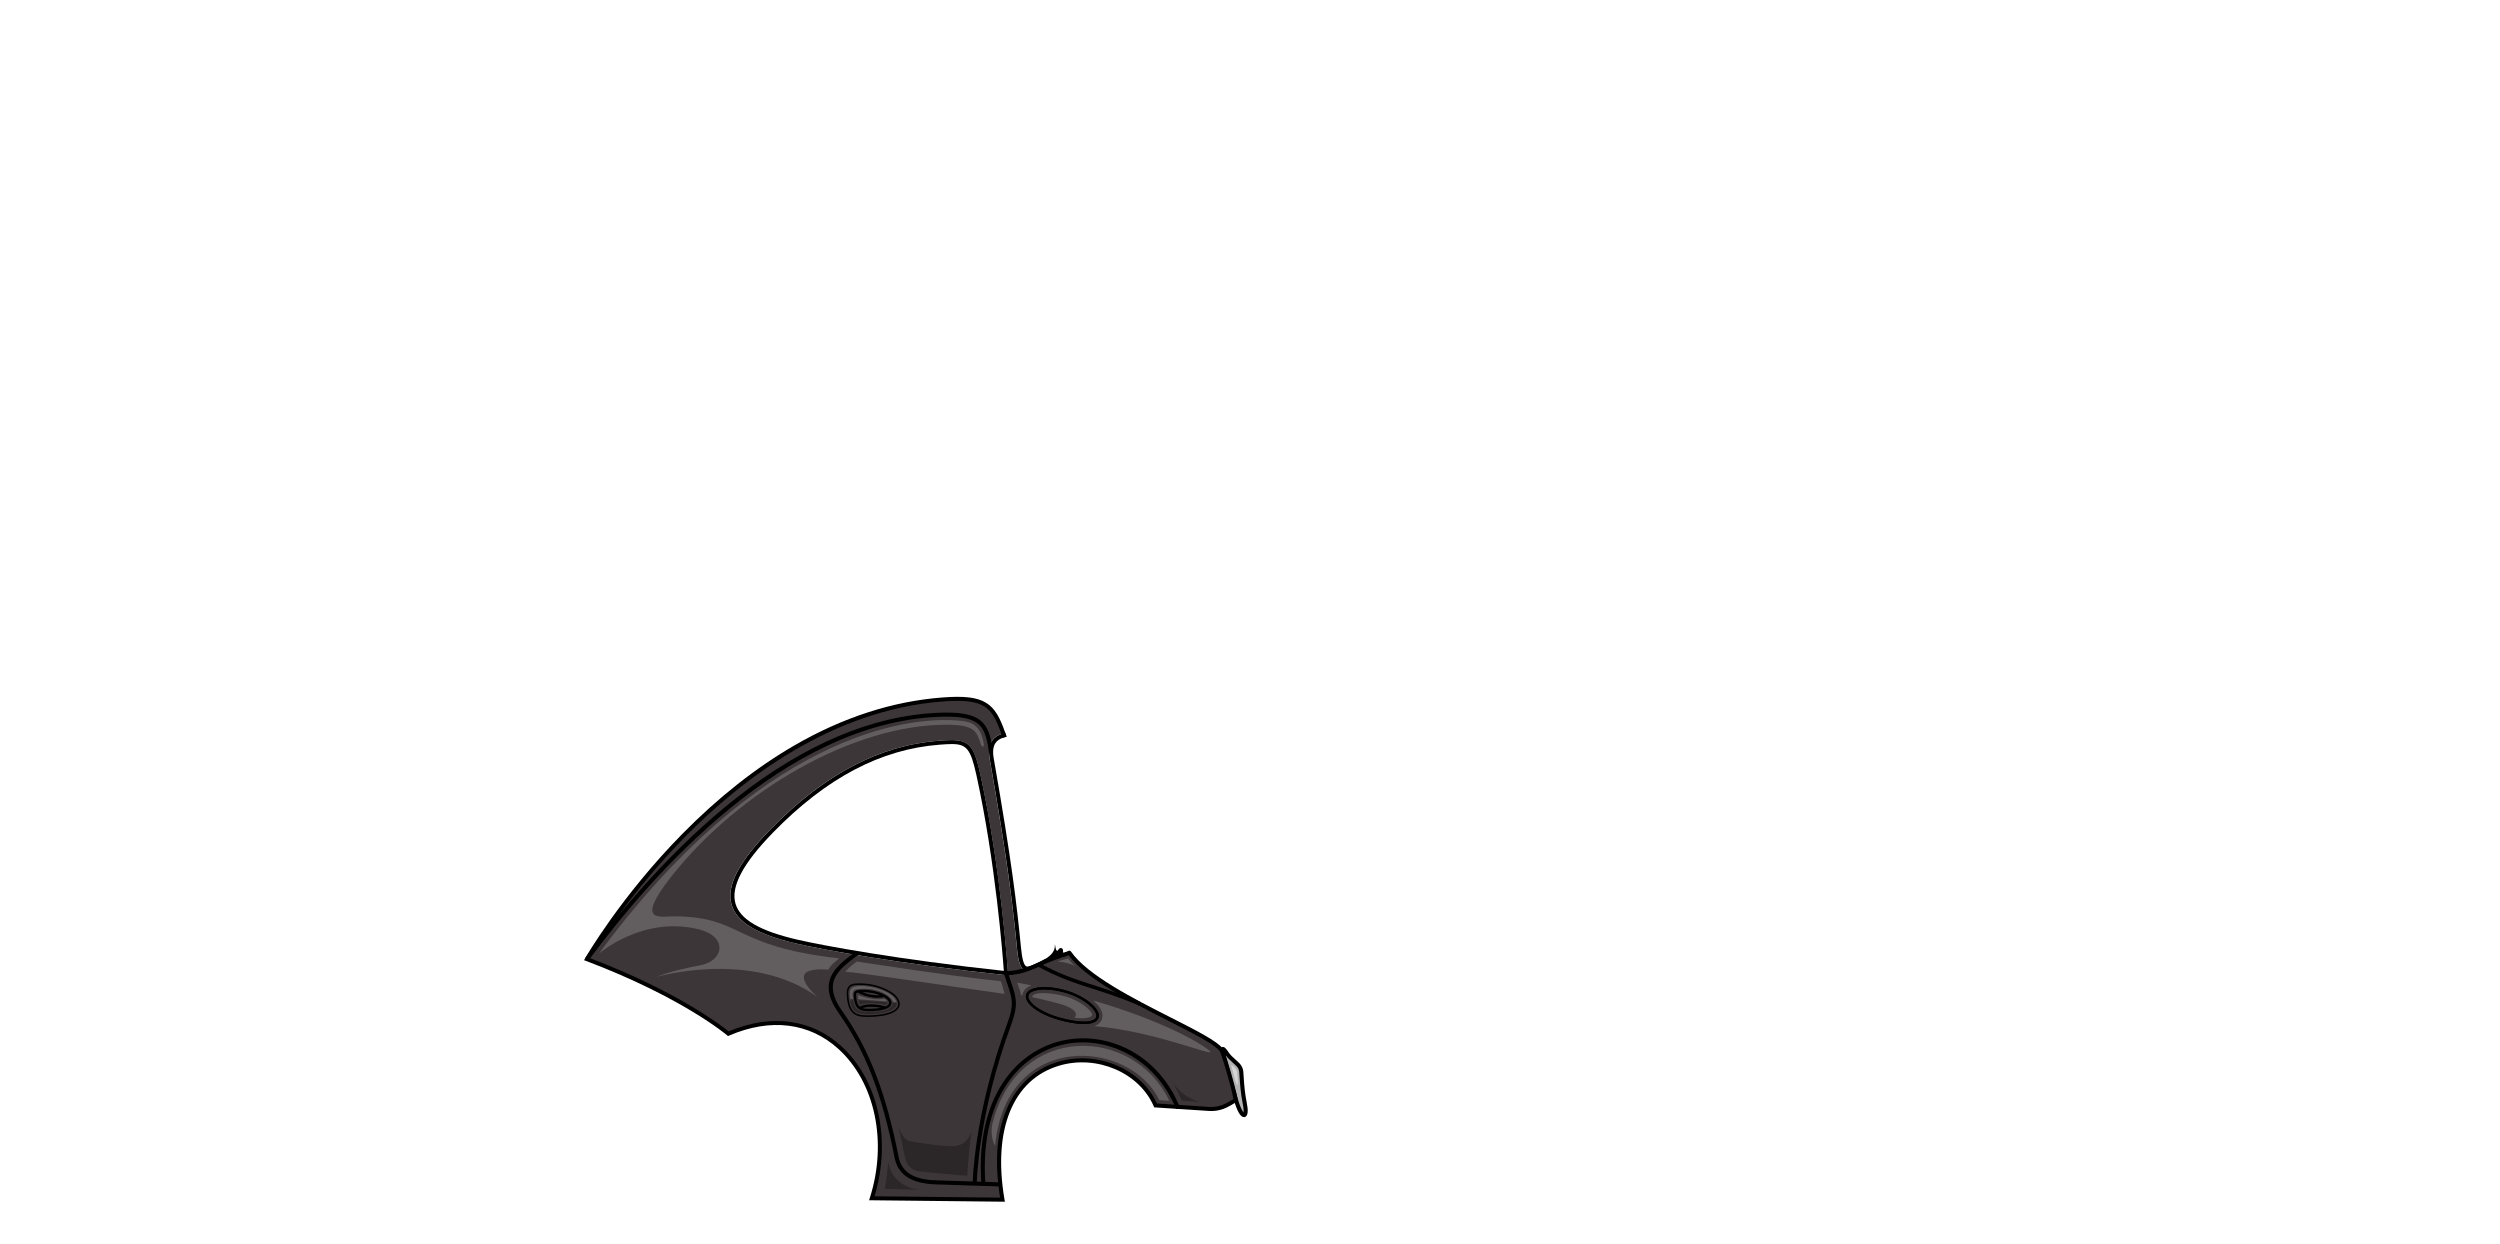
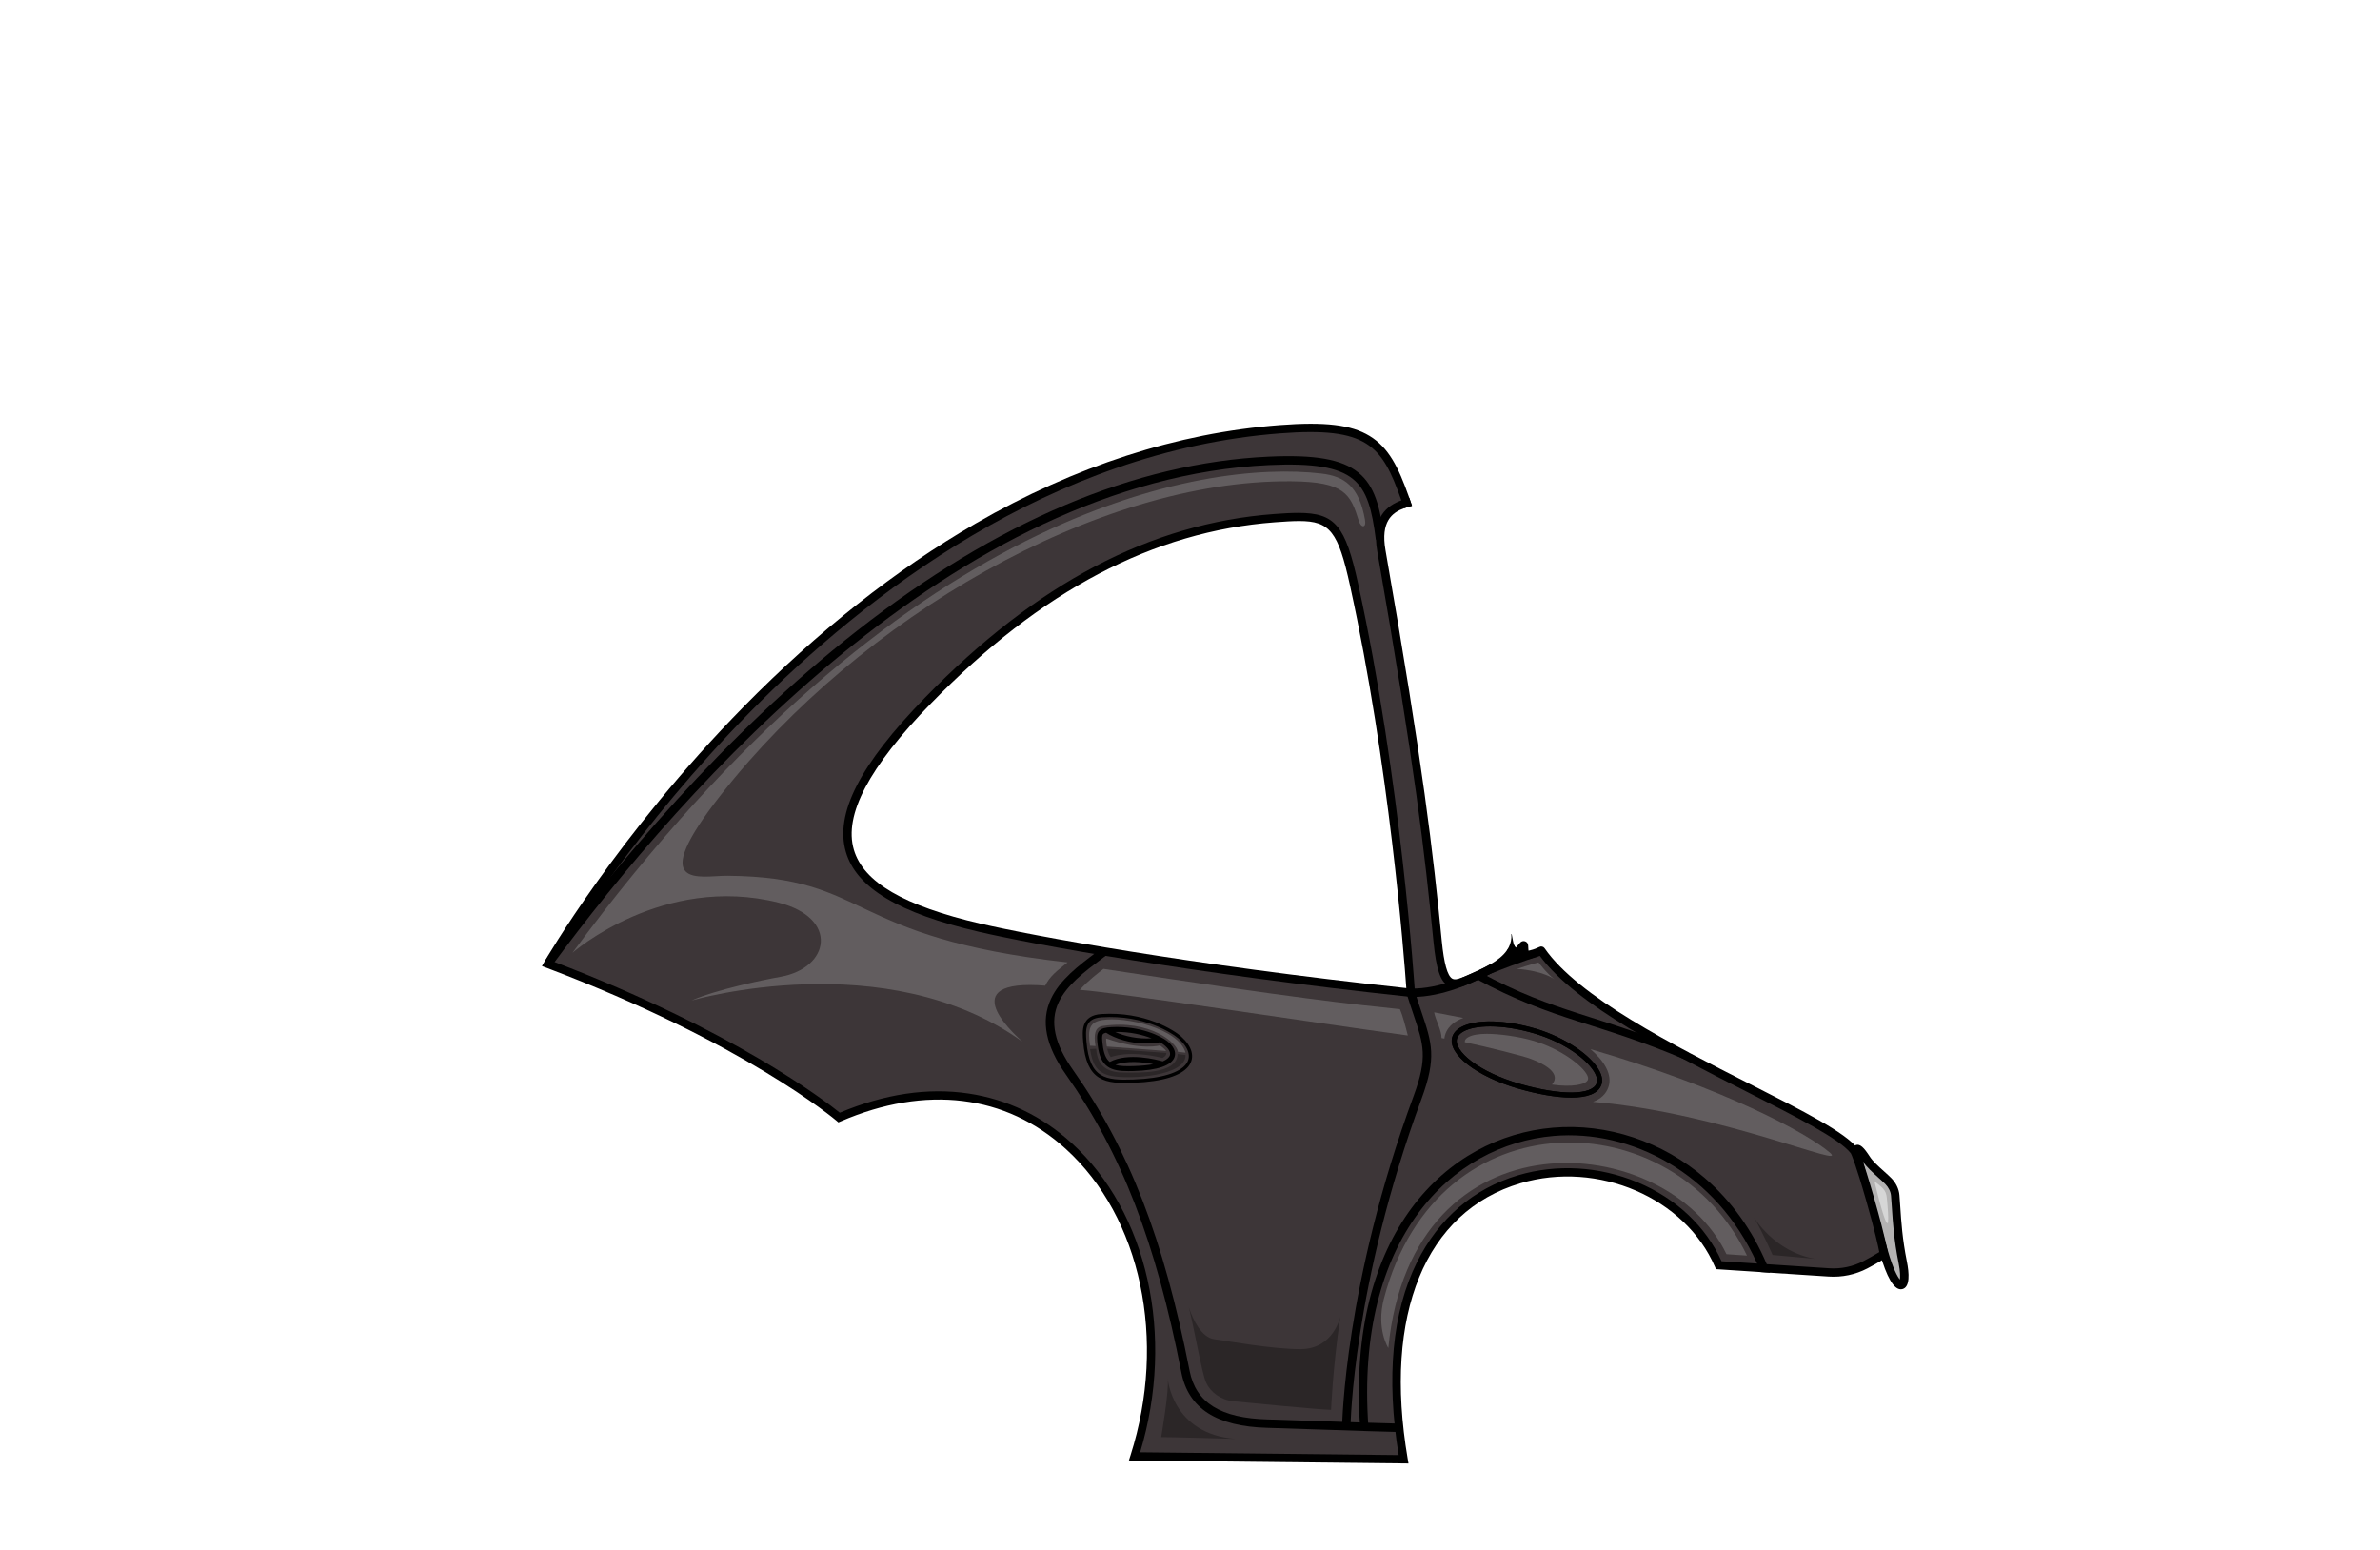
- <svg xmlns="http://www.w3.org/2000/svg" id="a" viewBox="0 0 4726.68 2350.81">
-   <g id="b">
-     <path d="M2312.82,1994.07c-3.42-12.17-1.75-15.69,7.48-1.49,4.53,6.97,14.66,14.61,20.17,20.26,3.48,3.56,5.9,8.14,6.33,13.1,1.27,14.58,1.46,34.42,6.89,61.35,5.6,27.76-5.7,31.15-17.32-9.29-4.88-17-6.51-23.36-23.55-83.94Z" fill="#b3b2b2" stroke-width="0" />
-     <path d="M2351.92,2112.15c-6.49,0-12.96-11.11-19.27-33.08-2.39-8.32-4.03-14.22-7.02-24.92-3.15-11.29-7.83-28.09-16.54-59.04h0c-2.26-8.05-2.86-13.4,1.17-15.22,4.16-1.88,7.87,2.27,13.27,10.58,2.76,4.24,8.16,9.08,12.92,13.35,2.5,2.24,4.87,4.36,6.78,6.32,4.3,4.4,6.93,9.89,7.41,15.47.29,3.37.53,7.04.78,10.93.85,13.13,1.91,29.47,6.04,50,2.14,10.62,3.16,23.66-4.17,25.45-.46.11-.92.17-1.38.17ZM2316.97,1994.56c8.43,29.98,13.01,46.41,16.11,57.52,2.98,10.68,4.62,16.56,7,24.86,4.67,16.26,8.77,23.59,10.99,26.3.37-2.37.44-7.14-1.18-15.18-4.24-21.03-5.32-37.66-6.18-51.02-.25-3.84-.48-7.47-.77-10.76-.33-3.8-2.19-7.61-5.24-10.73-1.73-1.77-4-3.81-6.41-5.96-5.12-4.59-10.93-9.79-14.24-14.89-.03-.04-.06-.09-.09-.13Z" fill="#000" stroke-width="0" />
-     <path d="M2322.19,2030.03c-11.53-40.3-14.67-44.83-14.67-44.83-26.82-35.31-235.2-108.28-287.49-184,0,0-13.86,7.33-22.76,2.71-.52.87-1.1,1.71-1.72,2.51-8.58,11.27-24.34,18.14-37.01,23.65-1.43.61-2.82,1.22-4.17,1.81-3.95,1.75-8.01,3.23-11.9,3.23-2.24,0-4.4-.49-6.46-1.68-7.14-4.17-10.89-15.52-13.34-40.45-8.01-81.56-16.91-159.72-51.59-358.17-5.57-31.94,9.34-42.33,22.12-47.03.75-.27,1.48-.53,2.21-.76-.15-.43-.29-.84-.44-1.25-18.84-53.36-35.06-69.42-114.83-63.33-409.04,31.27-672.12,490.91-672.12,490.91,184.19,69.71,267.36,141.04,267.36,141.04,199.61-85.87,332.97,117.36,271.24,311.1l247.02,2.67c-52.56-308.64,230.57-314.77,289.41-178.18l101.11,6.63c11.61.76,23.21-1.63,33.52-7.02,4.37-2.3,12.2-6.58,16.95-9.79,0,0-1.68-12.12-12.44-49.78ZM1901.42,1843.66c-203.26-21.69-347.99-48.57-396.11-59.75-73.74-17.14-112.56-40.41-122.19-73.25-10.31-35.22,12.79-80.29,72.73-141.82,102.2-104.9,207.06-160.02,320.52-168.51,8.38-.62,15.69-1.04,22.12-1.04,33.95,0,43.23,11.59,54.96,65.01,39.62,180.45,52.06,373.4,52.18,375.33l.27,4.49-4.48-.47Z" fill="#3d3638" stroke-width="0" />
-     <path d="M2340.15,2079.29c-.08-.5-1.86-12.82-12.57-50.31-11.13-38.93-14.62-45.1-15.2-45.95l-.09-.14c-11.24-14.77-49.84-34.35-98.7-59.11-70.32-35.66-157.83-80.03-188.7-124.73l-.05-.07c-1.07-1.54-3.12-2.05-4.79-1.17l-.07.04c-3.34,1.75-13.3,5.67-19.15,2.76-.44-.21-.84-.47-1.22-.76-1.14-.87-2.04-2.07-2.7-3.64l-6.4,4.31c.64,1.26,1.42,2.41,2.33,3.41.84.96,1.8,1.8,2.86,2.51.56.37,1.14.7,1.75,1.01,7.91,3.9,17.97.69,23.03-1.45,33.43,45.37,119.9,89.21,189.65,124.58,45.88,23.26,85.54,43.36,95.93,56.75.5.94,4.05,8.32,14.18,43.74,8,28,10.97,41.86,11.93,46.93-4.3,2.7-10.28,5.99-14.55,8.23-9.63,5.04-20.52,7.34-31.5,6.6l-57.35-3.76-8.8-.58-32.66-2.13c-14.47-31.99-41.7-57.64-76.92-72.38-35.21-14.74-74.22-17.06-109.83-6.52-40.93,12.11-73.05,39.72-92.91,79.84-22.71,45.91-28.36,105.45-16.8,177.04l-237.37-2.57c32.2-106.8,7.08-220.46-63.23-284.2-27.2-24.67-58.92-39.86-94.25-45.16-37.44-5.59-77.24.34-118.29,17.61-13.19-10.65-97.21-75.49-262.42-138.59,12.55-20.96,76.55-124.17,179.94-229.23,106.18-107.88,276.85-239.87,486.9-255.92,79.98-6.11,93.29,10.83,110.95,60.8.09.24.17.49.26.75.41,1.17.82,2.36,1.25,3.58.41,1.19.82,2.39,1.22,3.63l7.28-2.25c-.41-1.23-.82-2.44-1.23-3.61-.41-1.23-.82-2.44-1.23-3.61-.12-.35-.24-.69-.37-1.02-9.67-27.4-18.7-45.34-36.17-55.93-16.89-10.24-40.79-13.11-82.52-9.92-93.89,7.17-187.82,37.59-279.21,90.38-73,42.19-144.56,98.68-212.68,167.91-115.9,117.82-182.59,233.36-183.26,234.5l-2.21,3.88,4.17,1.57c181.32,68.63,265.39,139.67,266.22,140.39l1.81,1.54,2.18-.93c78.15-33.63,151.51-24.64,206.57,25.27,69.2,62.75,93.14,175.74,59.54,281.17l-1.55,4.9,256.73,2.77-.76-4.49c-22.56-132.41,16.18-226.92,103.62-252.8,71.15-21.05,151.23,13.37,178.54,76.77l.93,2.13,41.12,2.7,8.59.56,53.71,3.52c12.37.82,24.66-1.75,35.54-7.45,1.87-.97,11.5-6.06,17.33-10.01l1.96-1.33-.32-2.35Z" fill="#000" stroke-width="0" />
-     <path d="M1905.79,1839.64c-.12-1.93-12.57-194.89-52.18-375.33-11.73-53.42-21-65.01-54.96-65.01-6.43,0-13.74.41-22.12,1.04-113.46,8.48-218.31,63.61-320.52,168.51-59.94,61.54-83.04,106.61-72.73,141.82,9.63,32.84,48.45,56.11,122.19,73.25,48.12,11.18,192.85,38.06,396.11,59.75l4.48.47-.27-4.49ZM1507.2,1776.49c-70.78-16.45-107.82-38.05-116.6-67.96-9.34-31.88,13.85-75.82,70.89-134.37,100.83-103.53,204.07-157.9,315.61-166.24,8.71-.65,16.11-1.14,22.45-1.14,28.27,0,35.78,9.81,46.62,59.17,36.11,164.55,49.58,339.57,51.71,369.65-200.52-21.57-343.07-48.06-390.69-59.11Z" fill="#000" stroke-width="0" />
-     <path d="M1999.62,1799.84c-.61,1.42-1.34,2.79-2.18,4.08-.52.87-1.1,1.71-1.72,2.51-8.58,11.27-24.34,18.14-37.01,23.65-1.43.61-2.82,1.22-4.17,1.81-3.95,1.75-8.01,3.23-11.9,3.23-2.24,0-4.4-.49-6.46-1.68-7.14-4.17-10.89-15.52-13.34-40.45-8.01-81.56-16.91-159.72-51.59-358.17-5.57-31.94,9.34-42.33,22.12-47.03.75-.27,1.48-.53,2.21-.76,1.78-.59,3.5-1.08,5.07-1.51.41,1.17.82,2.38,1.23,3.61.41,1.17.82,2.38,1.23,3.61-1.63.44-3.35.93-5.07,1.48-.73.24-1.48.5-2.21.78-11.06,4.05-21.67,12.29-17.07,38.52,34.73,198.71,43.62,277.01,51.67,358.73,2.04,20.71,5.18,32.03,9.6,34.62,2.16,1.26,5.48.7,11.44-1.93,1.36-.59,2.77-1.22,4.2-1.84,12.84-5.59,27.92-12.15,34.86-22.59.55-.81,1.04-1.65,1.46-2.51,1.81-3.55,2.7-7.52,2.3-12.02l.34-.03c.73,3.88,1.14,6.08,1.19,6.32.26,1.51.62,2.82,1.11,3.93.66,1.57,1.55,2.77,2.7,3.64Z" fill="#000" stroke-width="0" />
-     <path d="M1891.94,2243.19c-12.41-.22-41.73-1.22-70.08-2.19-20.79-.71-40.43-1.38-51.6-1.68-46.68-1.25-72.5-17.86-78.95-50.79-23.5-119.96-55.14-201.68-105.78-273.25-18.83-26.62-23.41-49.43-13.99-69.72,8.17-17.6,25.36-30.54,41.99-43.06,1.59-1.2,3.18-2.4,4.76-3.59l4.68,6.16c-1.58,1.2-3.18,2.4-4.78,3.61-15.87,11.95-32.28,24.3-39.63,40.14-8.15,17.56-3.81,37.85,13.29,62,51.31,72.52,83.33,155.14,107.05,276.23,5.73,29.24,28.47,43.39,71.57,44.55,11.2.3,30.85.97,51.66,1.68,28.32.97,57.6,1.97,69.95,2.19l-.14,7.73Z" fill="#000" stroke-width="0" />
-     <path d="M1846.67,2238.3l-7.73-.08c.01-1.29,1.99-130.99,65.66-303.61,13.08-35.46,9.19-47.01-.21-74.93-1.83-5.45-3.91-11.63-6.09-18.65l7.38-2.29c2.15,6.94,4.21,13.07,6.03,18.48,9.72,28.88,14.15,42.06.13,80.08-63.17,171.27-65.17,299.74-65.18,301.01Z" fill="#000" stroke-width="0" />
-     <path d="M1602.67,1884.58c-.79-9.77-1.92-22.54,15.29-23.66,39.61-2.58,66.37,15.02,72.18,20.25,18.99,17.1,12.08,37.88-42.81,39.86-25.62.92-41.8-.84-44.66-36.44Z" fill="none" stroke="#000" stroke-miterlimit="10" stroke-width="3" />
-     <path d="M1903.72,1843.76c-.61,0-1.21,0-1.82-.02l.17-7.73c25.96.56,54.77-12.23,74.42-23.06l3.73,6.77c-20.03,11.04-49.38,24.04-76.5,24.04Z" fill="#000" stroke-width="0" />
-     <path d="M1985.37,1809.56c7.3-5.08,12.52-10.15,16.92-15.55,2.43-2.98,7.23-1.48,7.46,2.35.28,4.66.19,9.98,4.11,11.8,0,0-31.04,10.12-59.57,23.42,0,0,25.38-18.06,31.07-22.03Z" fill="#000" stroke-width="0" />
-     <path d="M1963.43,1823.96c72.37,39.1,109.41,38.86,192.39,74.35" fill="none" stroke="#000" stroke-miterlimit="10" stroke-width="7" />
-     <path d="M1112.85,1815.66l-6.22-4.59c62.95-85.34,163.87-207.3,287.13-303.74,128.1-100.21,255.11-153.92,377.51-159.64,42.77-2,67.43,2.35,82.49,14.54,15.02,12.15,20.1,31.42,23.8,60.61l-7.67.97c-3.45-27.23-7.99-45.05-20.99-55.57-13.46-10.89-36.57-14.73-77.27-12.83-287.69,13.43-536.23,294.12-658.78,460.24Z" fill="#000" stroke-width="0" />
-     <path d="M2049.35,1936.13c-14.15,0-31.71-3.36-48.18-8.09-38.71-11.12-65.56-31.93-61.12-47.37,1.08-3.76,3.84-6.88,8.21-9.27,13.61-7.45,40.6-6.83,68.76,1.57,26.17,7.81,50.67,24.18,58.26,38.93,2.38,4.62,2.96,8.79,1.72,12.39h0c-2.93,8.53-13.61,11.84-27.65,11.84ZM1974.63,1870.8c-10.07,0-18.55,1.52-24.18,4.6-3.26,1.78-5.28,3.98-6.01,6.52-3.21,11.18,19.33,30.61,57.99,41.72,37.49,10.77,66.38,10.43,70.25-.84h0c.8-2.35.3-5.4-1.46-8.82-6.07-11.79-27.08-28.17-55.51-36.65-14.54-4.34-28.96-6.54-41.08-6.54Z" fill="#000" stroke-width="0" />
-     <path d="M2231.93,2096.9l-8.59-.56c-.53-1.33-1.07-2.62-1.63-3.91-.56-1.33-1.13-2.64-1.72-3.94-37.65-83.73-116.19-123.15-186.72-117.15-93.6,7.95-182.52,93.61-170.21,267.04l-7.6.53c-12.67-178.59,79.86-266.89,177.16-275.16,49.73-4.23,100.57,12.66,139.47,46.36,24.46,21.19,43.53,47.86,56.71,78.94.55,1.29,1.1,2.6,1.61,3.93.53,1.29,1.05,2.6,1.52,3.91Z" fill="#000" stroke-width="0" />
-     <path d="M1899.28,1879.15c-91.69-12.62-267.04-39.45-301.22-41.92,8.59-9.35,16.88-15.47,21.74-19.26,180.58,27.58,226.96,32.22,272.21,37,2.51,5.76,4.91,15.02,7.26,24.18Z" fill="#999" opacity=".4" stroke-width="0" />
-     <path d="M2031.61,1924.16c6.31-7.13,1.72-15.6-19.56-23.64-7.01-2.64-37.48-10.35-60.51-15.28-.03-.46.02-.9.14-1.33.35-1.25,1.42-2.35,3.14-3.29,3.7-2.03,9.63-3.02,16.94-3.02,10.84,0,28.89,2.26,43.03,6.45,24.74,7.33,44.62,22.61,49.09,31.35.61,1.2,1.23,2.94.75,4.31-1.57,4.45-14.71,7.17-33,4.44Z" fill="#999" opacity=".4" stroke-width="0" />
-     <path d="M1923.43,1857.86c9.08,1.68,17.99,3.4,26.76,5.16-1.89.69-3.62,1.46-5.24,2.35-7.51,4.11-10.4,9.55-11.5,13.39-.3,1.05-.52,2.12-.62,3.2-.91-.17-1.78-.34-2.6-.47.18-6.76-5.83-17.5-6.79-23.62Z" fill="#999" opacity=".4" stroke-width="0" />
-     <path d="M2069.23,1940.03c7.3-2.68,12.06-7.2,14.24-13.54,1.87-5.44,1.16-11.41-2.1-17.74-2.94-5.74-7.95-11.58-14.42-17.1,122.72,35.72,198.92,77.1,219.7,94.92,19.04,16.31-99.08-36.6-217.41-46.53Z" fill="#999" opacity=".4" stroke-width="0" />
-     <path d="M2049.34,1936.11c-14.15,0-31.71-3.36-48.18-8.09-38.71-11.12-65.56-31.93-61.12-47.37,1.08-3.76,3.84-6.88,8.21-9.27,13.61-7.45,40.6-6.83,68.76,1.57,26.17,7.81,50.67,24.18,58.26,38.93,2.38,4.62,2.96,8.79,1.72,12.39h0c-2.93,8.53-13.61,11.84-27.65,11.84ZM1974.62,1870.78c-10.07,0-18.55,1.52-24.18,4.6-3.26,1.78-5.28,3.98-6.01,6.52-3.21,11.18,19.33,30.61,57.99,41.72,37.49,10.77,66.38,10.43,70.25-.84h0c.8-2.35.3-5.4-1.46-8.82-6.07-11.79-27.08-28.17-55.51-36.65-14.54-4.34-28.96-6.54-41.08-6.54Z" fill="#000" stroke-width="0" />
-     <path d="M1698.22,2128.79c4.83,18.91,11.87,60.3,15.84,69.05,3.96,8.76,13.48,15.89,24.99,17.09,8.03.83,78.34,7.68,89.77,7.92,0,0,1.24-35.63,8.42-85.52,0,0-6.09,29.62-36.36,29.77-24.94.13-67.81-7.49-79.42-9.14-11.61-1.65-19.45-17.53-23.23-29.18" fill="#000" opacity=".3" stroke-width="0" />
-     <path d="M1672.8,2247.84s7.57-43.6,5.97-54.11c0,0,3.62,51.33,62.42,55.74,0,0-64.47-1.84-68.39-1.63Z" fill="#000" opacity=".3" stroke-width="0" />
-     <path d="M2210.65,2081.2l-18.8-1.28c-55.32-114.92-288.99-133.7-310.49,86.13,0,0-11.41-17.55-3.96-45.65,49.46-186.94,265.97-180.61,333.25-39.21Z" fill="#999" opacity=".4" stroke-width="0" />
-     <path d="M2216.98,2045.82c9.03,15.99,17.18,34.82,17.18,34.82,9.04.87,39.67,3.6,39.67,3.6-38.22-6.13-56.84-38.41-56.84-38.41Z" fill="#000" opacity=".3" stroke-width="0" />
-     <path d="M2327.72,2012.95c7.43,6.07,10.58,7.77,11.35,15.2.57,5.51.79,8.73,1.07,13.11,2.23,34.19-12.43-28.31-12.43-28.31Z" fill="#d6d6d6" stroke-width="0" />
-     <path d="M1678.1,1884.1c-5.12-4.01-24.26-14.1-51.01-12.66-5.22.27-9.15.99-11.32,3.55-1.37,1.63-1.81,3.69-1.81,6.24,0,1.96.26,4.22.56,6.78,2.42,20.79,12.64,23.84,28.13,23.84,1.57,0,3.18-.03,4.86-.08,22.01-.62,35-5.1,37.59-12.98,1.55-4.72-.93-9.95-7.01-14.7ZM1663.96,1881.71c-12.32.82-24.61-1.81-33.48-5.83,13.97-.26,25.47,2.67,33.48,5.83ZM1647.39,1907.21c-6.99.2-12.43.09-16.62-1.14,10.56-4.07,24.93-2.64,34.74-.64-4.55.9-10.46,1.57-18.13,1.78ZM1680.76,1897.38c-.35,1.07-1.66,3.38-6.56,5.5-5-1.45-31.76-8.53-48.65.53-3.52-2.88-5.54-7.77-6.49-15.93-.58-5.07-.88-8.24.21-9.53.49-.59,1.43-1.04,2.92-1.36,8.21,5.35,21.99,9.85,36.97,9.85,4.13,0,8.33-.34,12.52-1.1,1.57.9,2.77,1.71,3.59,2.35,4.39,3.43,6.38,6.96,5.48,9.69Z" fill="#000" stroke-width="0" />
-     <path d="M1677.36,1893.33c-16.83-1.19-47.08-3.53-54.47-4.09-.64-3.96-.64-7.37-.64-7.37,32.67,11.42,49.5,6.35,49.5,6.35,2.44,1.78,4.74,3.8,5.6,5.11Z" fill="#999" opacity=".4" stroke-width="0" />
-     <path d="M1677.58,1895.18c.08,2.95-3.57,4.53-3.57,4.53-32.03-7.6-47.46-.73-47.46-.73-1.63-1.89-2.65-4.8-3.26-7.69,12.32.96,37.52,2.63,54.29,3.89Z" fill="#000" opacity=".3" stroke-width="0" />
-     <path d="M1613.1,1891.29c1.18,17.74,12.24,21.99,26.2,21.88,11.25-.1,48.05,2.1,48.59-17.03l7.26.95c.68,19.2-50.56,22.6-67.93,19.2-15.13-2.96-17.71-12.82-19.75-24.7l5.63-.29Z" fill="#000" opacity=".3" stroke-width="0" />
-     <path d="M1612.49,1888.8c-1.76-10.65-.59-17.37,6.85-18.46,43.23-6.31,68.34,15.88,68.81,23.75l7,.81c-6.34-22.39-55.52-33.43-76.61-29.93-11,1.83-13.52,7.67-11.07,23.55l5.02.27Z" fill="#999" opacity=".4" stroke-width="0" />
-     <path d="M1586.84,1811.98c-9.37,7.46-16.22,12.55-20.56,21.38-2.71-.15-5.27-.41-6.97-.48-78.95-3.39-15.45,50.24-13.99,51.82-125.58-90.01-303.77-37.71-303.77-37.71,22.8-10.04,65.76-18.94,81.44-21.71,46.06-8.13,53.93-54.29-1.67-68.18-106.31-26.56-189.1,46.1-189.1,46.1,301.17-408.62,579.26-452.69,687.62-440.02,20.9,2.44,34.49,11.27,40.08,42.26,1.47,8.15-3.63,7.73-5.61,1.34-7.68-24.83-12.94-36.02-61.71-36.5-178.62-1.76-396.38,125.65-523.52,287.18-70.43,89.48-19.41,74.78,5.59,75,132.14,1.13,106.25,56.46,312.17,79.54Z" fill="#999" opacity=".4" stroke-width="0" />
-     <path d="M1999.44,1817.97s16.56-5.38,19.82-5.95c0,0,7.46,10.01,14.45,15.31,0,0-10.04-7.65-34.27-9.35Z" fill="#999" opacity=".4" stroke-width="0" />
+ <svg xmlns="http://www.w3.org/2000/svg" id="a" width="2185.32" height="1422.39" viewBox="0 0 2185.32 1422.39">
+   <g id="c">
+     <path d="M1706.22,1065.66c-3.42-12.17-1.75-15.69,7.48-1.49,4.53,6.97,14.66,14.61,20.17,20.26,3.48,3.56,5.9,8.14,6.33,13.1,1.27,14.58,1.46,34.42,6.89,61.35,5.6,27.76-5.7,31.15-17.32-9.29-4.88-17-6.51-23.36-23.55-83.94Z" fill="#b3b2b2" stroke-width="0" />
+     <path d="M1745.33,1183.73c-6.49,0-12.96-11.11-19.27-33.08-2.39-8.32-4.03-14.22-7.02-24.92-3.15-11.29-7.83-28.09-16.54-59.04h0c-2.26-8.05-2.86-13.4,1.17-15.22,4.16-1.88,7.87,2.27,13.27,10.58,2.76,4.24,8.16,9.08,12.92,13.35,2.5,2.24,4.87,4.36,6.78,6.32,4.3,4.4,6.93,9.89,7.41,15.47.29,3.37.53,7.04.78,10.93.85,13.13,1.91,29.47,6.04,50,2.14,10.62,3.16,23.66-4.17,25.45-.46.11-.92.17-1.38.17ZM1710.37,1066.14c8.43,29.98,13.01,46.41,16.11,57.52,2.98,10.68,4.62,16.56,7,24.86,4.67,16.26,8.77,23.59,10.99,26.3.37-2.37.44-7.14-1.18-15.18-4.24-21.03-5.32-37.66-6.18-51.02-.25-3.84-.48-7.47-.77-10.76-.33-3.8-2.19-7.61-5.24-10.73-1.73-1.77-4-3.81-6.41-5.96-5.12-4.59-10.93-9.79-14.24-14.89-.03-.04-.06-.09-.09-.13Z" fill="#000" stroke-width="0" />
+     <path d="M1715.59,1101.62c-11.53-40.3-14.67-44.83-14.67-44.83-26.82-35.31-235.2-108.28-287.49-184,0,0-13.86,7.33-22.76,2.71-.52.87-1.1,1.71-1.72,2.51-8.58,11.27-24.28,15.92-36.95,21.43-1.43.61-2.94.59-4.3,1.19-3.95,1.75-7.27,4.04-11.15,4.04-2.24,0-3.53-.32-5.58-1.51-7.14-4.17-10.26-13.48-12.71-38.41-8.01-81.56-15.1-159.29-49.78-357.74-5.57-31.94,6.71-41.15,19.49-45.86.75-.27,1.48-.53,2.21-.76-.15-.43-1.65-2.61-1.81-3.02-18.84-53.36-35.06-69.42-114.83-63.33-409.04,31.27-672.12,490.91-672.12,490.91,184.19,69.71,267.36,141.04,267.36,141.04,199.61-85.87,332.97,117.36,271.24,311.1l247.02,2.67c-52.56-308.64,230.57-314.77,289.41-178.18l101.11,6.63c11.61.76,23.21-1.63,33.52-7.02,4.37-2.3,12.2-6.58,16.95-9.79,0,0-1.68-12.12-12.44-49.78ZM1294.59,912.41c-203.26-21.69-343.73-49.65-391.84-60.83-73.74-17.14-113.94-36.55-123.56-69.39-10.31-35.22,12.06-79.14,72-140.67,102.2-104.9,203.99-158.24,317.45-166.73,8.38-.62,15.69-1.04,22.12-1.04,33.95,0,40.55,7.42,52.28,60.83,39.62,180.45,53.43,371.55,53.55,373.48l.27,4.49-2.26-.15Z" fill="#3d3638" stroke-width="0" />
+     <path d="M1733.55,1150.88c-.08-.5-1.86-12.82-12.57-50.31-11.13-38.93-14.62-45.1-15.2-45.95l-.09-.14c-11.24-14.77-49.84-34.35-98.7-59.11-70.32-35.66-157.83-80.03-188.7-124.73l-.05-.07c-1.07-1.54-3.12-2.05-4.79-1.17l-.07.04c-3.34,1.75-13.3,5.67-19.15,2.76-.44-.21-.84-.47-1.22-.76-1.14-.87-2.04-2.07-2.7-3.64l-6.4,4.31c.64,1.26,1.42,2.41,2.33,3.41.84.96,1.8,1.8,2.86,2.51.56.37,1.14.7,1.75,1.01,7.91,3.9,17.97.69,23.03-1.45,33.43,45.37,119.9,89.21,189.65,124.58,45.88,23.26,85.54,43.36,95.93,56.75.5.94,4.05,8.32,14.18,43.74,8,28,10.97,41.86,11.93,46.93-4.3,2.7-10.28,5.99-14.55,8.23-9.63,5.04-20.52,7.34-31.5,6.6l-57.35-3.76-8.8-.58-32.66-2.13c-14.47-31.99-41.7-57.64-76.92-72.38-35.21-14.74-74.22-17.06-109.83-6.52-40.93,12.11-73.05,39.72-92.91,79.84-22.71,45.91-28.36,105.45-16.8,177.04l-237.37-2.57c32.2-106.8,7.08-220.46-63.23-284.2-27.2-24.67-58.92-39.86-94.25-45.16-37.44-5.59-77.24.34-118.29,17.61-13.19-10.65-97.21-75.49-262.42-138.59,12.55-20.96,76.55-124.17,179.94-229.23,106.18-107.88,276.85-239.87,486.9-255.92,79.98-6.11,93.29,10.83,110.95,60.8.09.24.17.49.26.75.41,1.17.82,2.36,1.25,3.58.41,1.19.82,2.39,1.22,3.63l7.28-2.25c-.41-1.23-.82-2.44-1.23-3.61-.41-1.23-.82-2.44-1.23-3.61-.12-.35-.24-.69-.37-1.02-9.67-27.4-18.7-45.34-36.17-55.93-16.89-10.24-40.79-13.11-82.52-9.92-93.89,7.17-187.82,37.59-279.21,90.38-73,42.19-144.56,98.68-212.68,167.91-115.9,117.82-182.59,233.36-183.26,234.5l-2.21,3.88,4.17,1.57c181.32,68.63,265.39,139.67,266.22,140.39l1.81,1.54,2.18-.93c78.15-33.63,151.51-24.64,206.57,25.27,69.2,62.75,93.14,175.74,59.54,281.17l-1.55,4.9,256.73,2.77-.76-4.49c-22.56-132.41,16.18-226.92,103.62-252.8,71.15-21.05,151.23,13.37,178.54,76.77l.93,2.13,41.12,2.7,8.59.56,53.71,3.52c12.37.82,24.66-1.75,35.54-7.45,1.87-.97,11.5-6.06,17.33-10.01l1.96-1.33-.32-2.35Z" fill="#000" stroke-width="0" />
+     <path d="M1299.2,911.23c-.12-1.93-12.57-194.89-52.18-375.33-11.73-53.42-21-65.01-54.96-65.01-6.43,0-13.74.41-22.12,1.04-113.46,8.48-218.31,63.61-320.52,168.51-59.94,61.54-83.04,106.61-72.73,141.82,9.63,32.84,48.45,56.11,122.19,73.25,48.12,11.18,192.85,38.06,396.11,59.75l4.48.47-.27-4.49ZM900.6,848.08c-70.78-16.45-107.82-38.05-116.6-67.96-9.34-31.88,13.85-75.82,70.89-134.37,100.83-103.53,204.07-157.9,315.61-166.24,8.71-.65,16.11-1.14,22.45-1.14,28.27,0,35.78,9.81,46.62,59.17,36.11,164.55,49.58,339.57,51.71,369.65-200.52-21.57-343.07-48.06-390.69-59.11Z" fill="#000" stroke-width="0" />
+     <path d="M1393.02,871.43c-.61,1.42-1.34,2.79-2.18,4.08-.52.87-1.1,1.71-1.72,2.51-8.58,11.27-24.34,18.14-37.01,23.65-1.43.61-2.82,1.22-4.17,1.81-3.95,1.75-8.01,3.23-11.9,3.23-2.24,0-4.4-.49-6.46-1.68-7.14-4.17-10.89-15.52-13.34-40.45-8.01-81.56-16.91-159.72-51.59-358.17-5.57-31.94,9.34-42.33,22.12-47.03.75-.27,1.48-.53,2.21-.76,1.78-.59,3.5-1.08,5.07-1.51.41,1.17.82,2.38,1.23,3.61.41,1.17.82,2.38,1.23,3.61-1.63.44-3.35.93-5.07,1.48-.73.24-1.48.5-2.21.78-11.06,4.05-21.67,12.29-17.07,38.52,34.73,198.71,43.62,277.01,51.67,358.73,2.04,20.71,5.18,32.03,9.6,34.62,2.16,1.26,5.48.7,11.44-1.93,1.36-.59,2.77-1.22,4.2-1.84,12.84-5.59,27.92-12.15,34.86-22.59.55-.81,1.04-1.65,1.46-2.51,1.81-3.55,2.7-7.52,2.3-12.02l.34-.03c.73,3.88,1.14,6.08,1.19,6.32.26,1.51.62,2.82,1.11,3.93.66,1.57,1.55,2.77,2.7,3.64Z" fill="#000" stroke-width="0" />
+     <path d="M1285.35,1314.78c-12.41-.22-41.73-1.22-70.08-2.19-20.79-.71-40.43-1.38-51.6-1.68-46.68-1.25-72.5-17.86-78.95-50.79-23.5-119.96-55.14-201.68-105.78-273.25-18.83-26.62-23.41-49.43-13.99-69.72,8.17-17.6,25.36-30.54,41.99-43.06,1.59-1.2,3.18-2.4,4.76-3.59l4.68,6.16c-1.58,1.2-3.18,2.4-4.78,3.61-15.87,11.95-32.28,24.3-39.63,40.14-8.15,17.56-3.81,37.85,13.29,62,51.31,72.52,83.33,155.14,107.05,276.23,5.73,29.24,28.47,43.39,71.57,44.55,11.2.3,30.85.97,51.66,1.68,28.32.97,57.6,1.97,69.95,2.19l-.14,7.73Z" fill="#000" stroke-width="0" />
+     <path d="M1240.07,1309.88l-7.73-.08c.01-1.29,1.99-130.99,65.66-303.61,13.08-35.46,9.19-47.01-.21-74.93-1.83-5.45-3.91-11.63-6.09-18.65l7.38-2.29c2.15,6.94,4.21,13.07,6.03,18.48,9.72,28.88,14.15,42.06.13,80.08-63.17,171.27-65.17,299.74-65.18,301.01Z" fill="#000" stroke-width="0" />
+     <path d="M996.07,956.17c-.79-9.77-1.92-22.54,15.29-23.66,39.61-2.58,66.37,15.02,72.18,20.25,18.99,17.1,12.08,37.88-42.81,39.86-25.62.92-41.8-.84-44.66-36.44Z" fill="none" stroke="#000" stroke-miterlimit="10" stroke-width="3" />
+     <path d="M1297.13,915.34c-.61,0-1.21,0-1.82-.02l.17-7.73c25.96.56,54.77-12.23,74.42-23.06l3.73,6.77c-20.03,11.04-49.38,24.04-76.5,24.04Z" fill="#000" stroke-width="0" />
+     <path d="M1378.78,881.15c7.3-5.08,12.52-10.15,16.92-15.55,2.43-2.98,7.23-1.48,7.46,2.35.28,4.66.19,9.98,4.11,11.8,0,0-31.04,10.12-59.57,23.42,0,0,25.38-18.06,31.07-22.03Z" fill="#000" stroke-width="0" />
+     <path d="M1356.83,895.55c72.37,39.1,109.41,38.86,192.39,74.35" fill="none" stroke="#000" stroke-miterlimit="10" stroke-width="7" />
+     <path d="M506.26,887.24l-6.22-4.59c62.95-85.34,163.87-207.3,287.13-303.74,128.1-100.21,255.11-153.92,377.51-159.64,42.77-2,67.43,2.35,82.49,14.54,15.02,12.15,20.1,31.42,23.8,60.61l-7.67.97c-3.45-27.23-7.99-45.05-20.99-55.57-13.46-10.89-36.57-14.73-77.27-12.83-287.69,13.43-536.23,294.12-658.78,460.24Z" fill="#000" stroke-width="0" />
+     <path d="M1442.76,1007.71c-14.15,0-31.71-3.36-48.18-8.09-38.71-11.12-65.56-31.93-61.12-47.37,1.08-3.76,3.84-6.88,8.21-9.27,13.61-7.45,40.6-6.83,68.76,1.57,26.17,7.81,50.67,24.18,58.26,38.93,2.38,4.62,2.96,8.79,1.72,12.39h0c-2.93,8.53-13.61,11.84-27.65,11.84ZM1368.04,942.39c-10.07,0-18.55,1.52-24.18,4.6-3.26,1.78-5.28,3.98-6.01,6.52-3.21,11.18,19.33,30.61,57.99,41.72,37.49,10.77,66.38,10.43,70.25-.84h0c.8-2.35.3-5.4-1.46-8.82-6.07-11.79-27.08-28.17-55.51-36.65-14.54-4.34-28.96-6.54-41.08-6.54Z" fill="#000" stroke-width="0" />
+     <path d="M1625.33,1168.49l-8.59-.56c-.53-1.33-1.07-2.62-1.63-3.91-.56-1.33-1.13-2.64-1.72-3.94-37.65-83.73-116.19-123.15-186.72-117.15-93.6,7.95-182.52,93.61-170.21,267.04l-7.6.53c-12.67-178.59,79.86-266.89,177.16-275.16,49.73-4.23,100.57,12.66,139.47,46.36,24.46,21.19,43.53,47.86,56.71,78.94.55,1.29,1.1,2.6,1.61,3.93.53,1.29,1.05,2.6,1.52,3.91Z" fill="#000" stroke-width="0" />
+     <path d="M1292.68,950.73c-91.69-12.62-267.04-39.45-301.22-41.92,8.59-9.35,16.88-15.47,21.74-19.26,180.58,27.58,226.96,32.22,272.21,37,2.51,5.76,4.91,15.02,7.26,24.18Z" fill="#999" opacity=".4" stroke-width="0" />
+     <path d="M1425.01,995.75c6.31-7.13,1.72-15.6-19.56-23.64-7.01-2.64-37.48-10.35-60.51-15.28-.03-.46.02-.9.14-1.33.35-1.25,1.42-2.35,3.14-3.29,3.7-2.03,9.63-3.02,16.94-3.02,10.84,0,28.89,2.26,43.03,6.45,24.74,7.33,44.62,22.61,49.09,31.35.61,1.2,1.23,2.94.75,4.31-1.57,4.45-14.71,7.17-33,4.44Z" fill="#999" opacity=".4" stroke-width="0" />
+     <path d="M1316.83,929.44c9.08,1.68,17.99,3.4,26.76,5.16-1.89.69-3.62,1.46-5.24,2.35-7.51,4.11-10.4,9.55-11.5,13.39-.3,1.05-.52,2.12-.62,3.2-.91-.17-1.78-.34-2.6-.47.18-6.76-5.83-17.5-6.79-23.62Z" fill="#999" opacity=".4" stroke-width="0" />
+     <path d="M1462.63,1011.62c7.3-2.68,12.06-7.2,14.24-13.54,1.87-5.44,1.16-11.41-2.1-17.74-2.94-5.74-7.95-11.58-14.42-17.1,122.72,35.72,198.92,77.1,219.7,94.92,19.04,16.31-99.08-36.6-217.41-46.53Z" fill="#999" opacity=".4" stroke-width="0" />
+     <path d="M1442.74,1007.69c-14.15,0-31.71-3.36-48.18-8.09-38.71-11.12-65.56-31.93-61.12-47.37,1.08-3.76,3.84-6.88,8.21-9.27,13.61-7.45,40.6-6.83,68.76,1.57,26.17,7.81,50.67,24.18,58.26,38.93,2.38,4.62,2.96,8.79,1.72,12.39h0c-2.93,8.53-13.61,11.84-27.65,11.84ZM1368.03,942.37c-10.07,0-18.55,1.52-24.18,4.6-3.26,1.78-5.28,3.98-6.01,6.52-3.21,11.18,19.33,30.61,57.99,41.72,37.49,10.77,66.38,10.43,70.25-.84h0c.8-2.35.3-5.4-1.46-8.82-6.07-11.79-27.08-28.17-55.51-36.65-14.54-4.34-28.96-6.54-41.08-6.54Z" fill="#000" stroke-width="0" />
+     <path d="M1091.62,1200.37c4.83,18.91,11.87,60.3,15.84,69.05,3.96,8.76,13.48,15.89,24.99,17.09,8.03.83,78.34,7.68,89.77,7.92,0,0,1.24-35.63,8.42-85.52,0,0-6.09,29.62-36.36,29.77-24.94.13-67.81-7.49-79.42-9.14-11.61-1.65-19.45-17.53-23.23-29.18" fill="#000" opacity=".3" stroke-width="0" />
+     <path d="M1066.2,1319.43s7.57-43.6,5.97-54.11c0,0,3.62,51.33,62.42,55.74,0,0-64.47-1.84-68.39-1.63Z" fill="#000" opacity=".3" stroke-width="0" />
+     <path d="M1604.05,1152.78l-18.8-1.28c-55.32-114.92-288.99-133.7-310.49,86.13,0,0-11.41-17.55-3.96-45.65,49.46-186.94,265.97-180.61,333.25-39.21Z" fill="#999" opacity=".4" stroke-width="0" />
+     <path d="M1610.38,1117.4c9.03,15.99,17.18,34.82,17.18,34.82,9.04.87,39.67,3.6,39.67,3.6-38.22-6.13-56.84-38.41-56.84-38.41Z" fill="#000" opacity=".3" stroke-width="0" />
+     <path d="M1721.12,1084.53c7.43,6.07,10.58,7.77,11.35,15.2.57,5.51.79,8.73,1.07,13.11,2.23,34.19-12.43-28.31-12.43-28.31Z" fill="#d6d6d6" stroke-width="0" />
+     <path d="M1071.5,955.69c-5.12-4.01-24.26-14.1-51.01-12.66-5.22.27-9.15.99-11.32,3.55-1.37,1.63-1.81,3.69-1.81,6.24,0,1.96.26,4.22.56,6.78,2.42,20.79,12.64,23.84,28.13,23.84,1.57,0,3.18-.03,4.86-.08,22.01-.62,35-5.1,37.59-12.98,1.55-4.72-.93-9.95-7.01-14.7ZM1057.37,953.3c-12.32.82-24.61-1.81-33.48-5.83,13.97-.26,25.47,2.67,33.48,5.83ZM1040.79,978.79c-6.99.2-12.43.09-16.62-1.14,10.56-4.07,24.93-2.64,34.74-.64-4.55.9-10.46,1.57-18.13,1.78ZM1074.17,968.97c-.35,1.07-1.66,3.38-6.56,5.5-5-1.45-31.76-8.53-48.65.53-3.52-2.88-5.54-7.77-6.49-15.93-.58-5.07-.88-8.24.21-9.53.49-.59,1.43-1.04,2.92-1.36,8.21,5.35,21.99,9.85,36.97,9.85,4.13,0,8.33-.34,12.52-1.1,1.57.9,2.77,1.71,3.59,2.35,4.39,3.43,6.38,6.96,5.48,9.69Z" fill="#000" stroke-width="0" />
+     <path d="M1070.77,964.91c-16.83-1.19-47.08-3.53-54.47-4.09-.64-3.96-.64-7.37-.64-7.37,32.67,11.42,49.5,6.35,49.5,6.35,2.44,1.78,4.74,3.8,5.6,5.11Z" fill="#999" opacity=".4" stroke-width="0" />
+     <path d="M1070.98,966.77c.08,2.95-3.57,4.53-3.57,4.53-32.03-7.6-47.46-.73-47.46-.73-1.63-1.89-2.65-4.8-3.26-7.69,12.32.96,37.52,2.63,54.29,3.89Z" fill="#000" opacity=".3" stroke-width="0" />
+     <path d="M1006.5,962.88c1.18,17.74,12.24,21.99,26.2,21.88,11.25-.1,48.05,2.1,48.59-17.03l7.26.95c.68,19.2-50.56,22.6-67.93,19.2-15.13-2.96-17.71-12.82-19.75-24.7l5.63-.29Z" fill="#000" opacity=".3" stroke-width="0" />
+     <path d="M1005.89,960.39c-1.76-10.65-.59-17.37,6.85-18.46,43.23-6.31,68.34,15.88,68.81,23.75l7,.81c-6.34-22.39-55.52-33.43-76.61-29.93-11,1.83-13.52,7.67-11.07,23.55l5.02.27Z" fill="#999" opacity=".4" stroke-width="0" />
+     <path d="M980.24,883.57c-9.37,7.46-16.22,12.55-20.56,21.38-2.71-.15-5.27-.41-6.97-.48-78.95-3.39-15.45,50.24-13.99,51.82-125.58-90.01-303.77-37.71-303.77-37.71,22.8-10.04,65.76-18.94,81.44-21.71,46.06-8.13,53.93-54.29-1.67-68.18-106.31-26.56-189.1,46.1-189.1,46.1,301.17-408.62,579.26-452.69,687.62-440.02,20.9,2.44,34.49,11.27,40.08,42.26,1.47,8.15-3.63,7.73-5.61,1.34-7.68-24.83-12.94-36.02-61.71-36.5-178.62-1.76-396.38,125.65-523.52,287.18-70.43,89.48-19.41,74.78,5.59,75,132.14,1.13,106.25,56.46,312.17,79.54Z" fill="#999" opacity=".4" stroke-width="0" />
+     <path d="M1392.84,889.55s16.56-5.38,19.82-5.95c0,0,7.46,10.01,14.45,15.31,0,0-10.04-7.65-34.27-9.35Z" fill="#999" opacity=".4" stroke-width="0" />
  </g>
</svg>
